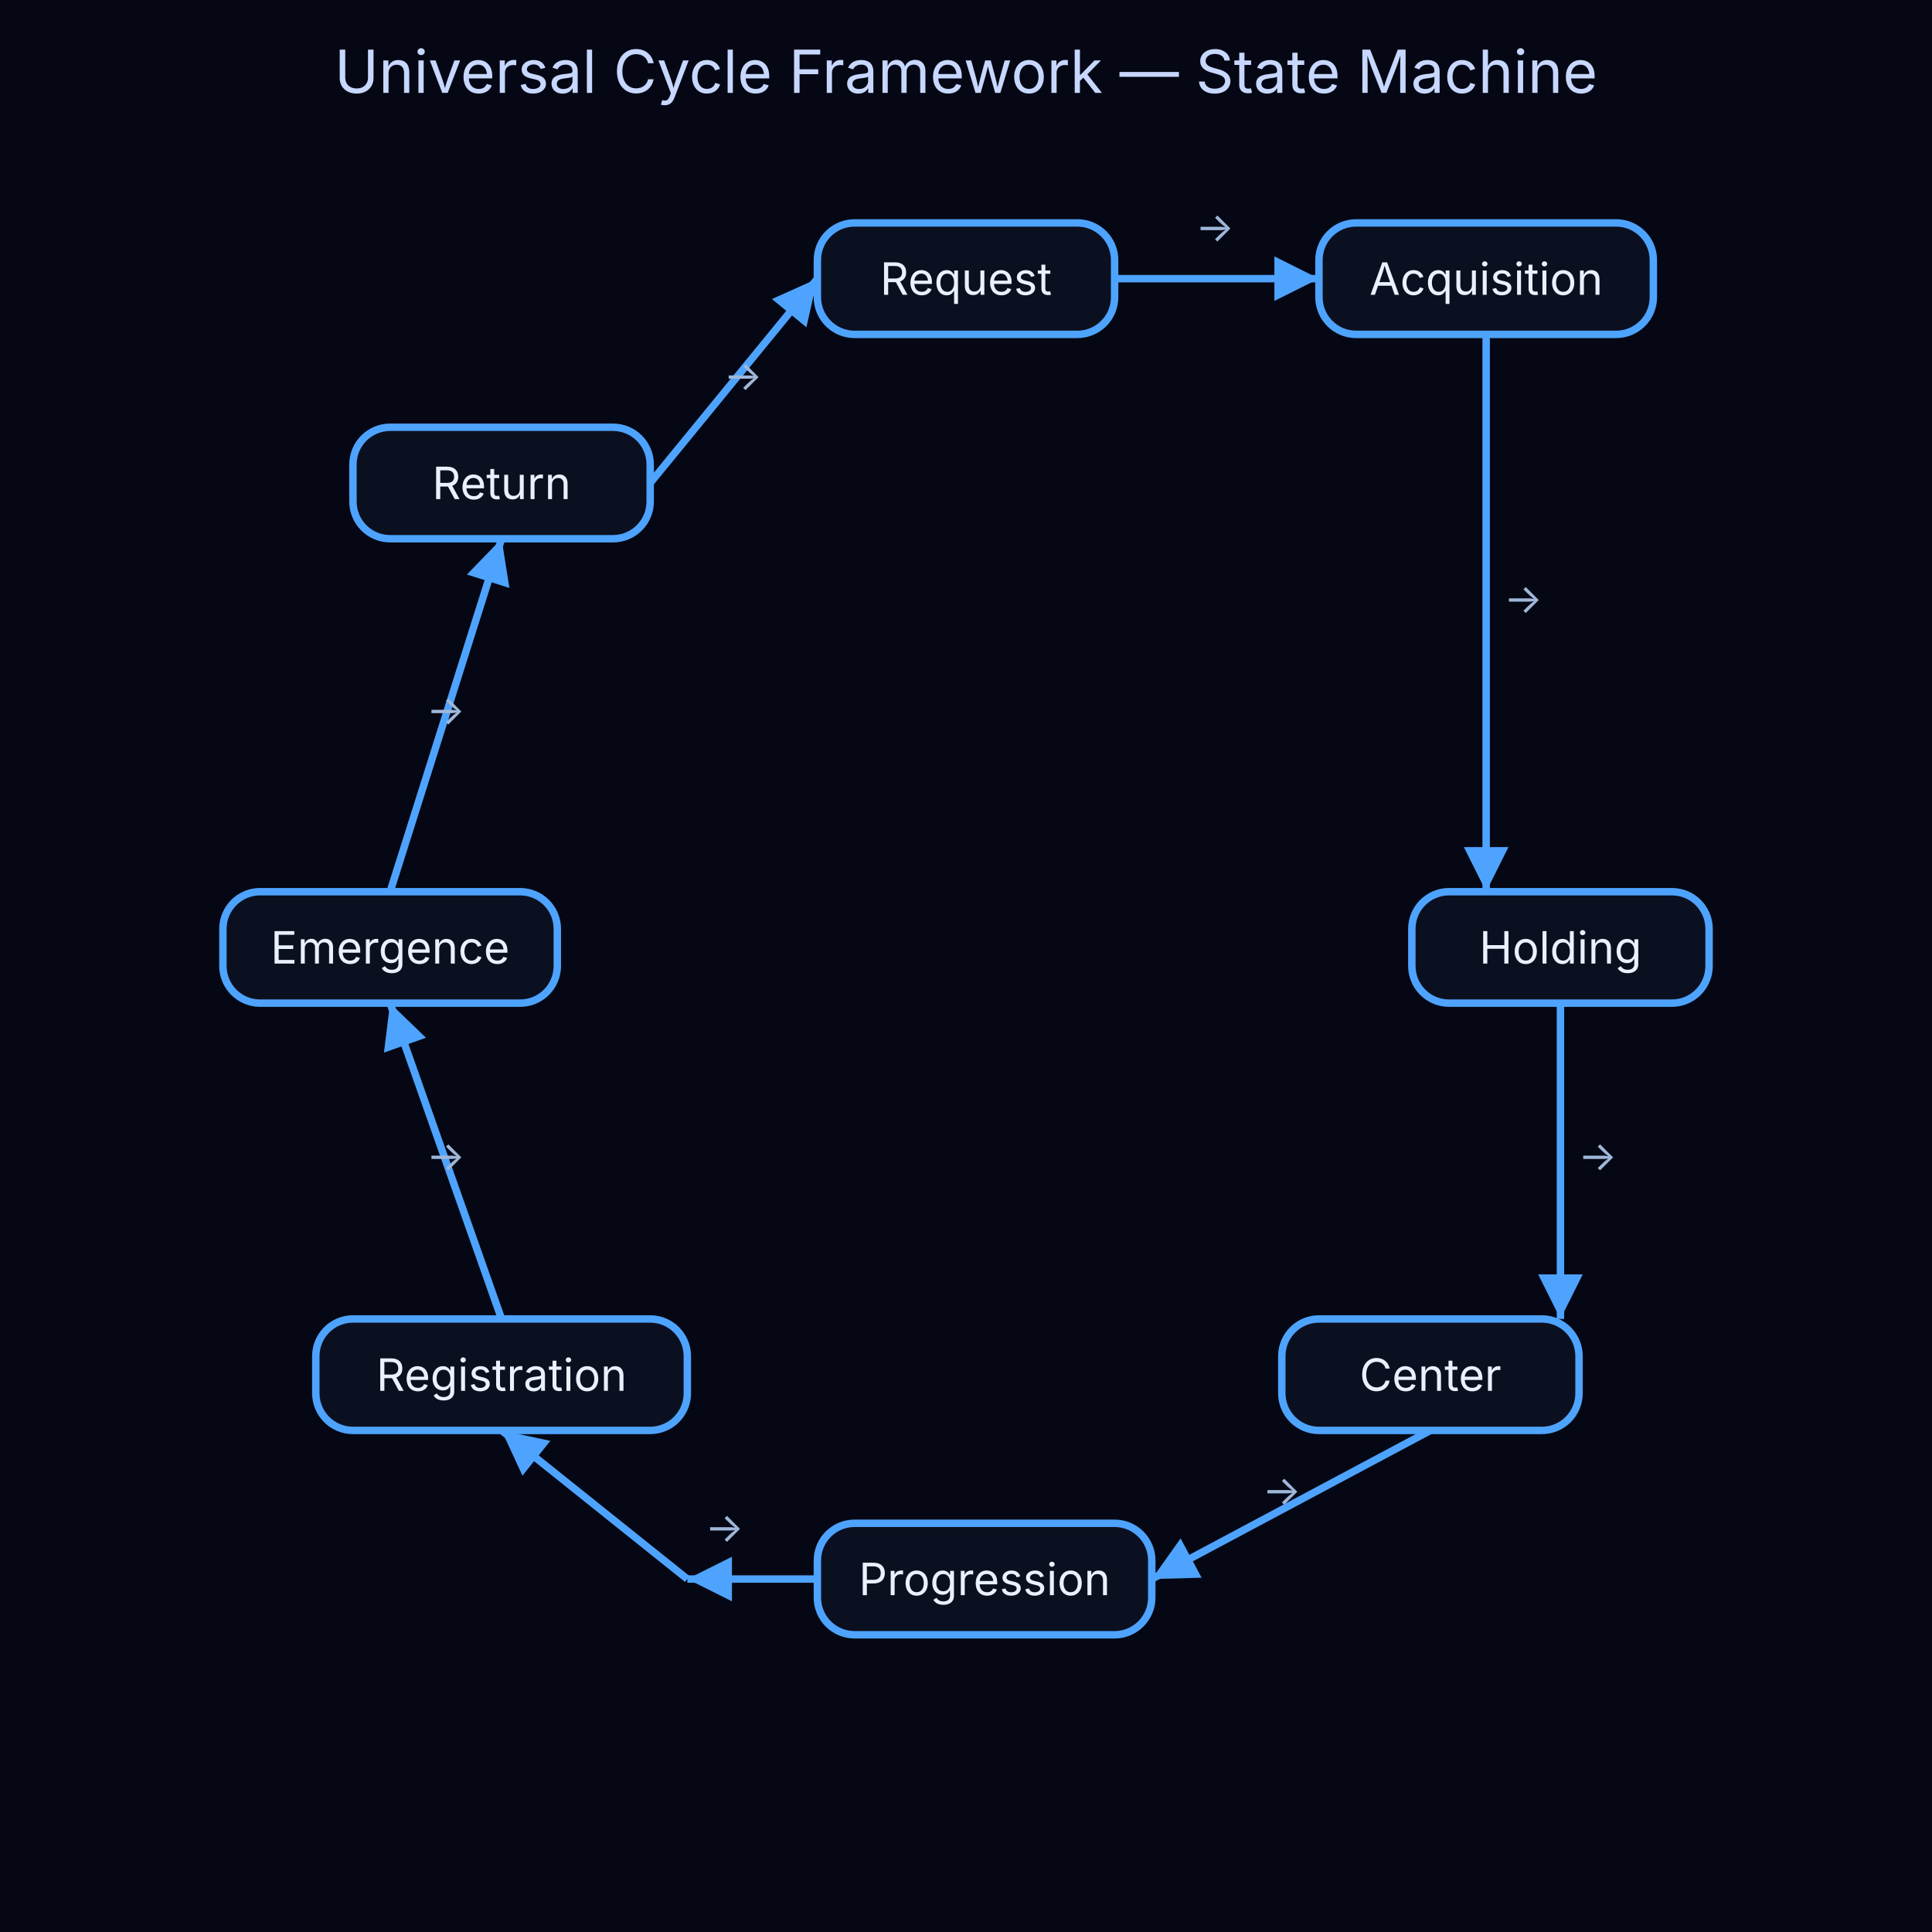
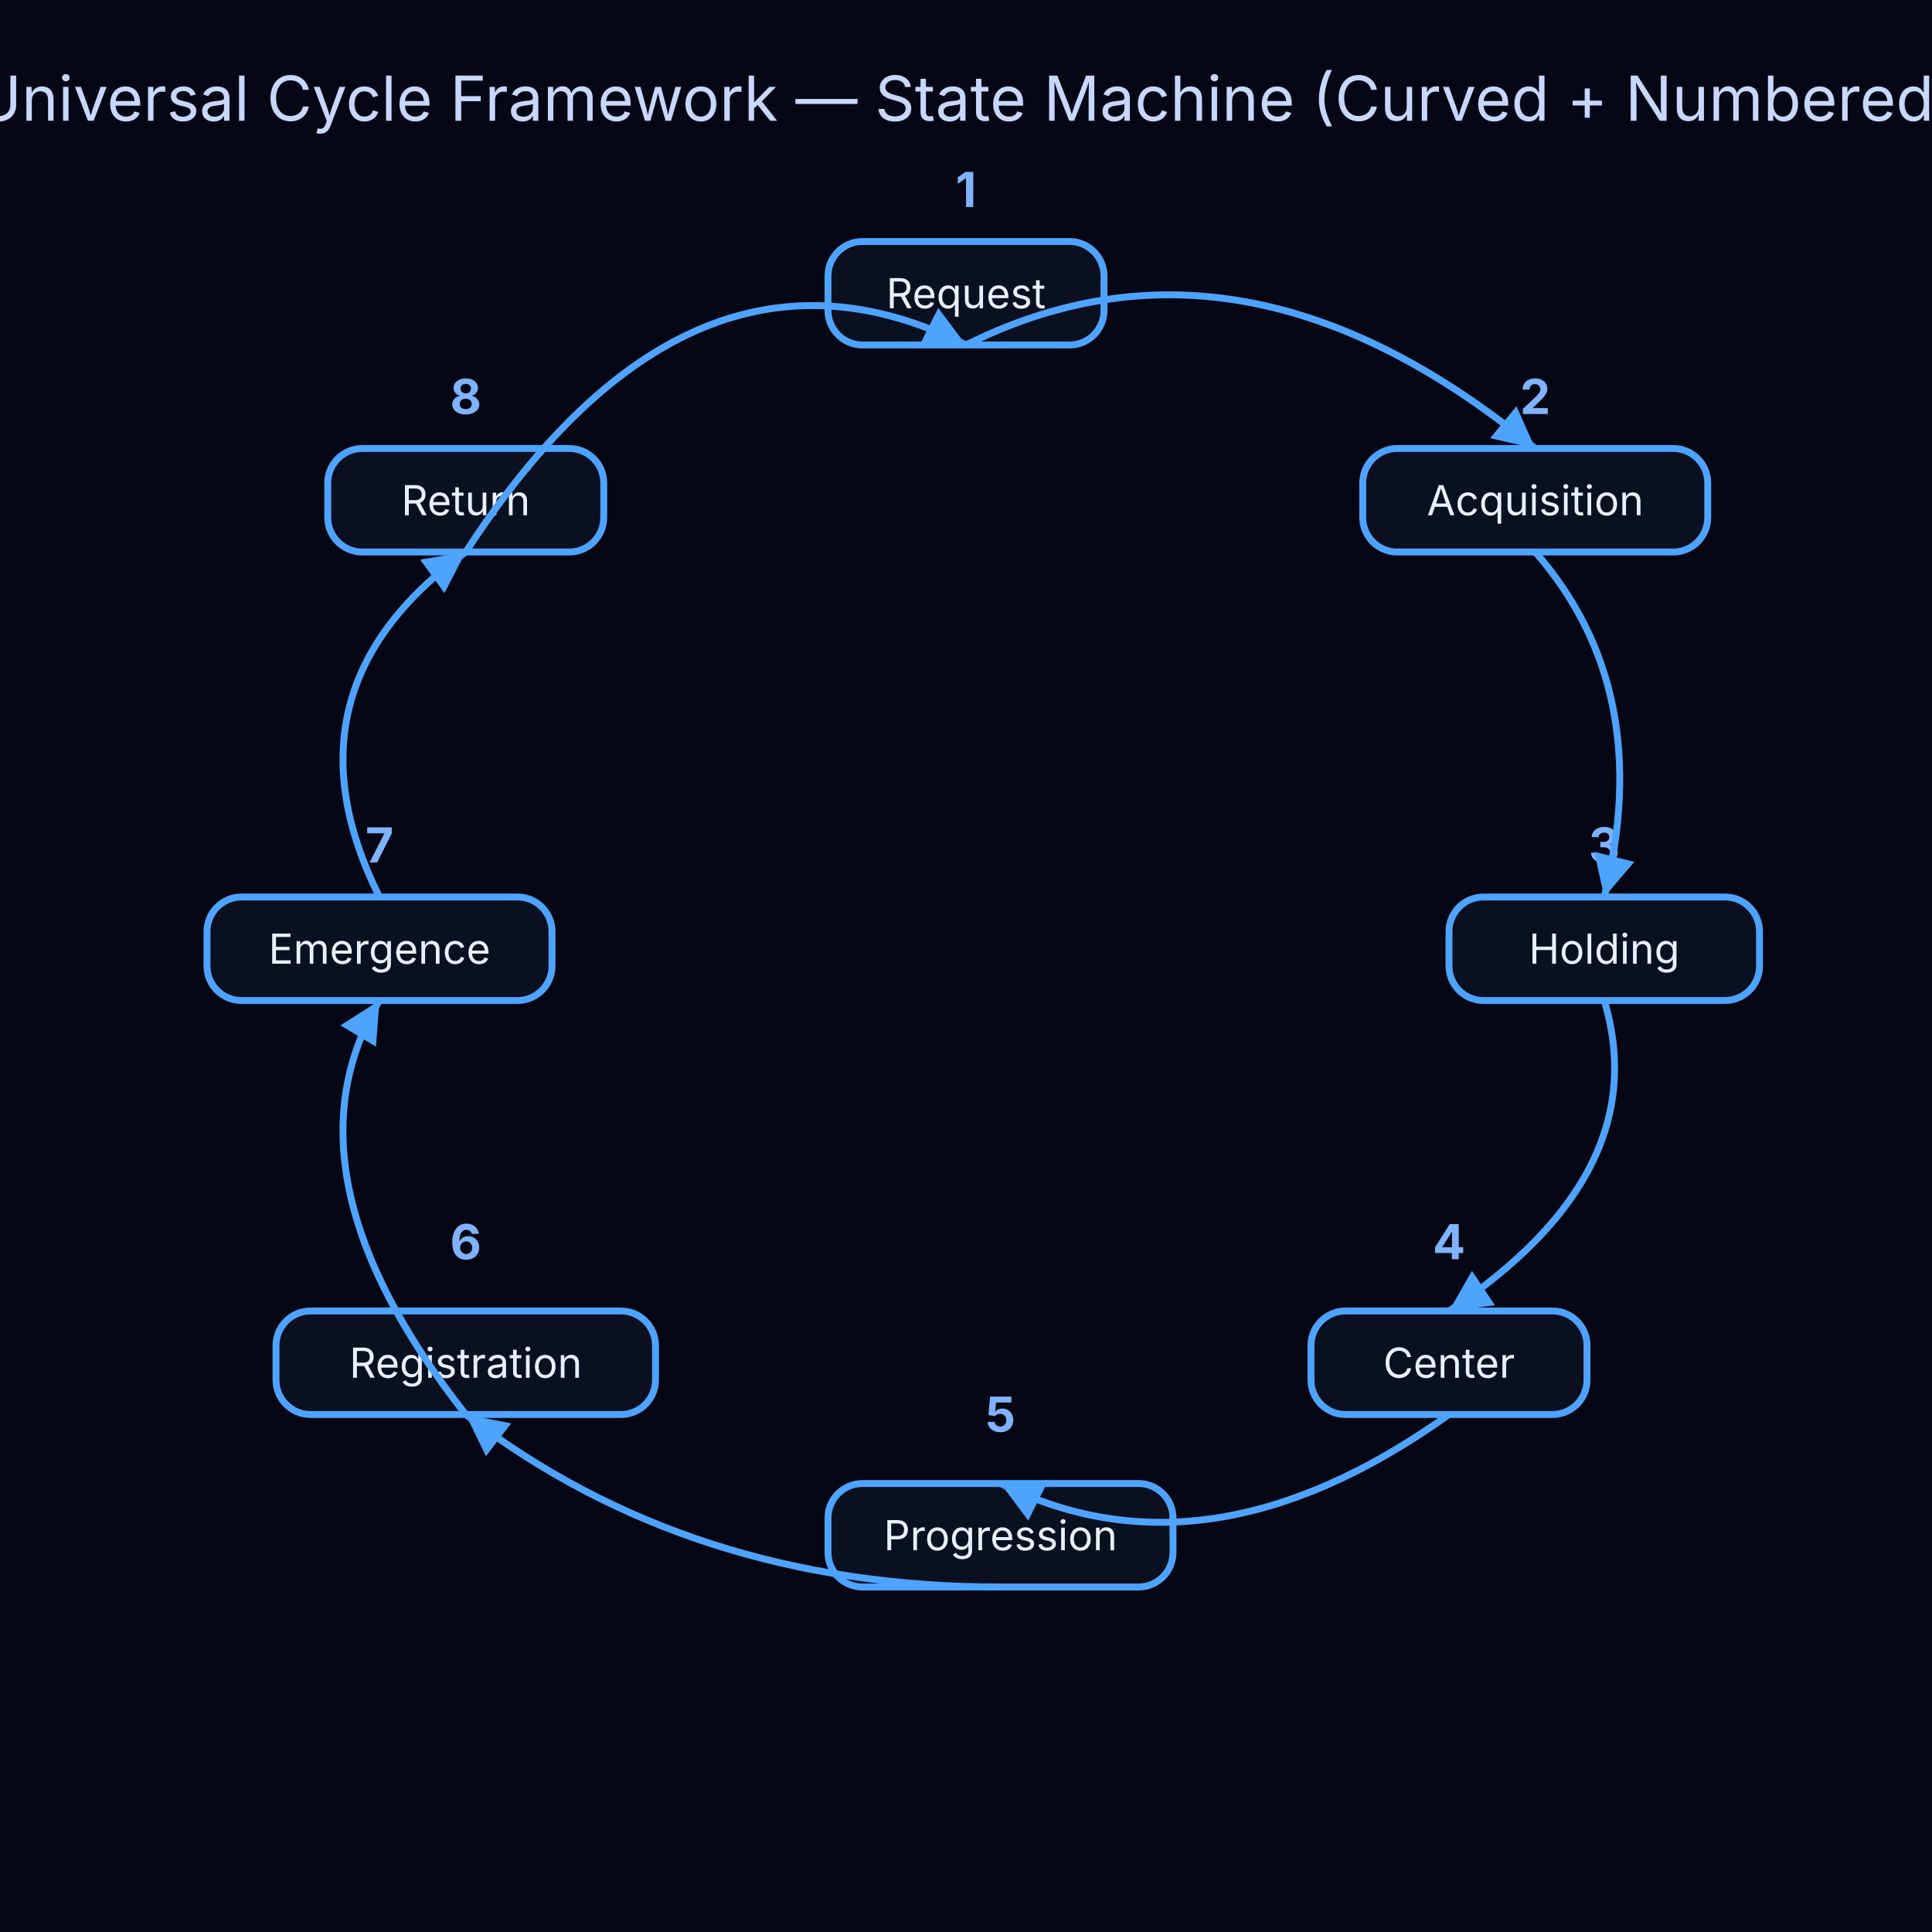
- <svg xmlns="http://www.w3.org/2000/svg" width="520" height="520" viewBox="0 0 520 520">
+ <svg xmlns="http://www.w3.org/2000/svg" width="560" height="560" viewBox="0 0 560 560">
  <style>
    .state {
      fill: #0b1020;
      stroke: #4ea3ff;
      stroke-width: 2;
      rx: 10;
      ry: 10;
    }
    .state-text {
      fill: #e8f1ff;
      font-family: system-ui, -apple-system, BlinkMacSystemFont, "Segoe UI", sans-serif;
      font-size: 12px;
      text-anchor: middle;
      dominant-baseline: middle;
    }
+     .num {
+       fill: #7fb3ff;
+       font-family: system-ui, -apple-system, BlinkMacSystemFont, "Segoe UI", sans-serif;
+       font-size: 14px;
+       font-weight: bold;
+       text-anchor: middle;
+     }
    .arrow {
      stroke: #4ea3ff;
      stroke-width: 2;
      fill: none;
      marker-end: url(#arrowhead);
-     }
-     .label {
-       fill: #9fb7d9;
-       font-family: system-ui, -apple-system, BlinkMacSystemFont, "Segoe UI", sans-serif;
-       font-size: 11px;
-       text-anchor: middle;
    }
  </style>
  <defs>
    <marker id="arrowhead" markerWidth="8" markerHeight="8" refX="6" refY="3" orient="auto">
      <polygon points="0 0, 6 3, 0 6" fill="#4ea3ff" />
    </marker>
  </defs>
-   <rect x="0" y="0" width="520" height="520" fill="#050814" />
-   <rect class="state" x="220" y="60" width="80" height="30" />
-   <text class="state-text" x="260" y="75">Request</text>
-   <rect class="state" x="355" y="60" width="90" height="30" />
-   <text class="state-text" x="400" y="75">Acquisition</text>
-   <rect class="state" x="380" y="240" width="80" height="30" />
-   <text class="state-text" x="420" y="255">Holding</text>
-   <rect class="state" x="345" y="355" width="80" height="30" />
-   <text class="state-text" x="385" y="370">Center</text>
-   <rect class="state" x="220" y="410" width="90" height="30" />
-   <text class="state-text" x="265" y="425">Progression</text>
-   <rect class="state" x="85" y="355" width="100" height="30" />
-   <text class="state-text" x="135" y="370">Registration</text>
-   <rect class="state" x="60" y="240" width="90" height="30" />
-   <text class="state-text" x="105" y="255">Emergence</text>
-   <rect class="state" x="95" y="115" width="80" height="30" />
-   <text class="state-text" x="135" y="130">Return</text>
-   <line class="arrow" x1="300" y1="75" x2="355" y2="75" />
-   <text class="label" x="327" y="65">→</text>
-   <line class="arrow" x1="400" y1="90" x2="400" y2="240" />
-   <text class="label" x="410" y="165">→</text>
-   <line class="arrow" x1="420" y1="270" x2="420" y2="355" />
-   <text class="label" x="430" y="315">→</text>
-   <line class="arrow" x1="385" y1="385" x2="310" y2="425" />
-   <text class="label" x="345" y="405">→</text>
-   <line class="arrow" x1="220" y1="425" x2="185" y2="425" />
-   <line class="arrow" x1="185" y1="425" x2="135" y2="385" />
-   <text class="label" x="195" y="415">→</text>
-   <line class="arrow" x1="135" y1="355" x2="105" y2="270" />
-   <text class="label" x="120" y="315">→</text>
-   <line class="arrow" x1="105" y1="240" x2="135" y2="145" />
-   <text class="label" x="120" y="195">→</text>
-   <line class="arrow" x1="175" y1="130" x2="220" y2="75" />
-   <text class="label" x="200" y="105">→</text>
-   <text x="260" y="25" text-anchor="middle" fill="#c7d7ff" font-family="system-ui, -apple-system, BlinkMacSystemFont, 'Segoe UI', sans-serif" font-size="16">
-     Universal Cycle Framework — State Machine
+   <rect x="0" y="0" width="560" height="560" fill="#050814" />
+   <rect class="state" x="240" y="70" width="80" height="30" />
+   <text class="state-text" x="280" y="85">Request</text>
+   <text class="num" x="280" y="60">1</text>
+   <rect class="state" x="395" y="130" width="100" height="30" />
+   <text class="state-text" x="445" y="145">Acquisition</text>
+   <text class="num" x="445" y="120">2</text>
+   <rect class="state" x="420" y="260" width="90" height="30" />
+   <text class="state-text" x="465" y="275">Holding</text>
+   <text class="num" x="465" y="250">3</text>
+   <rect class="state" x="380" y="380" width="80" height="30" />
+   <text class="state-text" x="420" y="395">Center</text>
+   <text class="num" x="420" y="365">4</text>
+   <rect class="state" x="240" y="430" width="100" height="30" />
+   <text class="state-text" x="290" y="445">Progression</text>
+   <text class="num" x="290" y="415">5</text>
+   <rect class="state" x="80" y="380" width="110" height="30" />
+   <text class="state-text" x="135" y="395">Registration</text>
+   <text class="num" x="135" y="365">6</text>
+   <rect class="state" x="60" y="260" width="100" height="30" />
+   <text class="state-text" x="110" y="275">Emergence</text>
+   <text class="num" x="110" y="250">7</text>
+   <rect class="state" x="95" y="130" width="80" height="30" />
+   <text class="state-text" x="135" y="145">Return</text>
+   <text class="num" x="135" y="120">8</text>
+   <path class="arrow" d="M280 100 Q360 60 445 130" />
+   <path class="arrow" d="M445 160 Q480 200 465 260" />
+   <path class="arrow" d="M465 290 Q480 340 420 380" />
+   <path class="arrow" d="M420 410 Q350 460 290 430" />
+   <path class="arrow" d="M290 460 Q200 460 135 410" />
+   <path class="arrow" d="M135 410 Q80 340 110 290" />
+   <path class="arrow" d="M110 260 Q80 200 135 160" />
+   <path class="arrow" d="M135 160 Q200 60 280 100" />
+   <text x="280" y="35" text-anchor="middle" fill="#c7d7ff" font-family="system-ui, -apple-system, BlinkMacSystemFont, 'Segoe UI', sans-serif" font-size="18">
+     Universal Cycle Framework — State Machine (Curved + Numbered)
  </text>
</svg>
